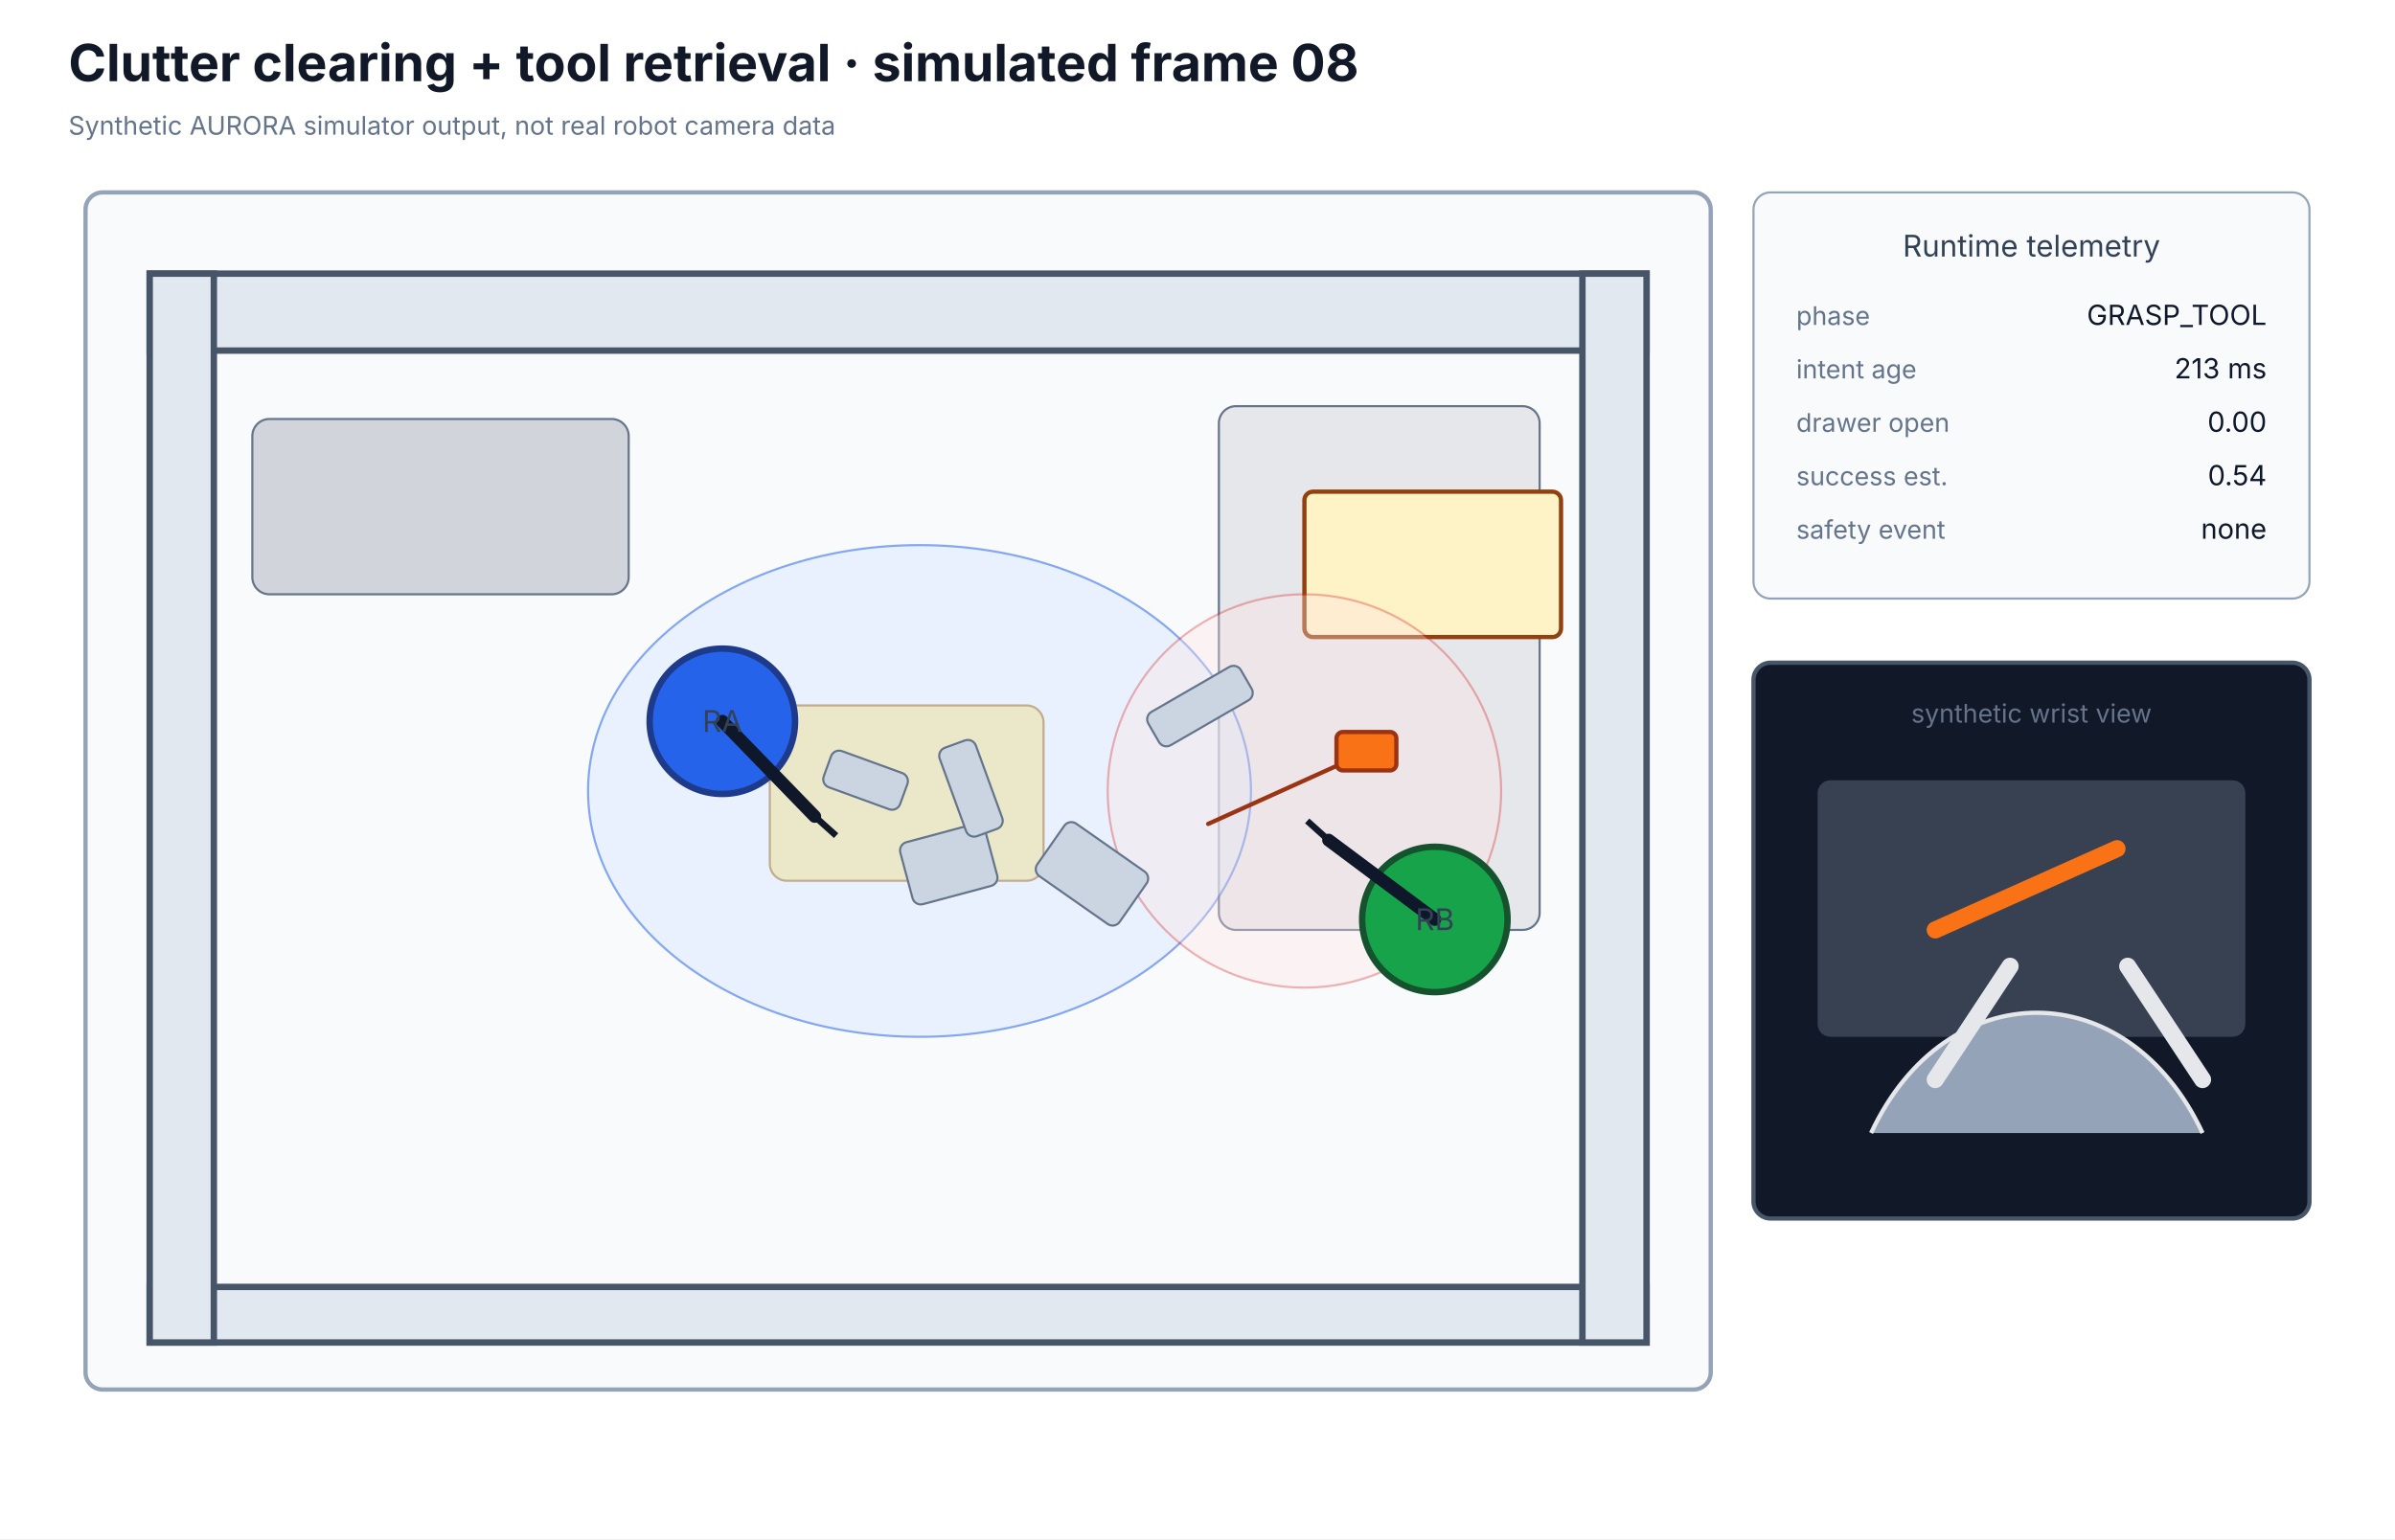
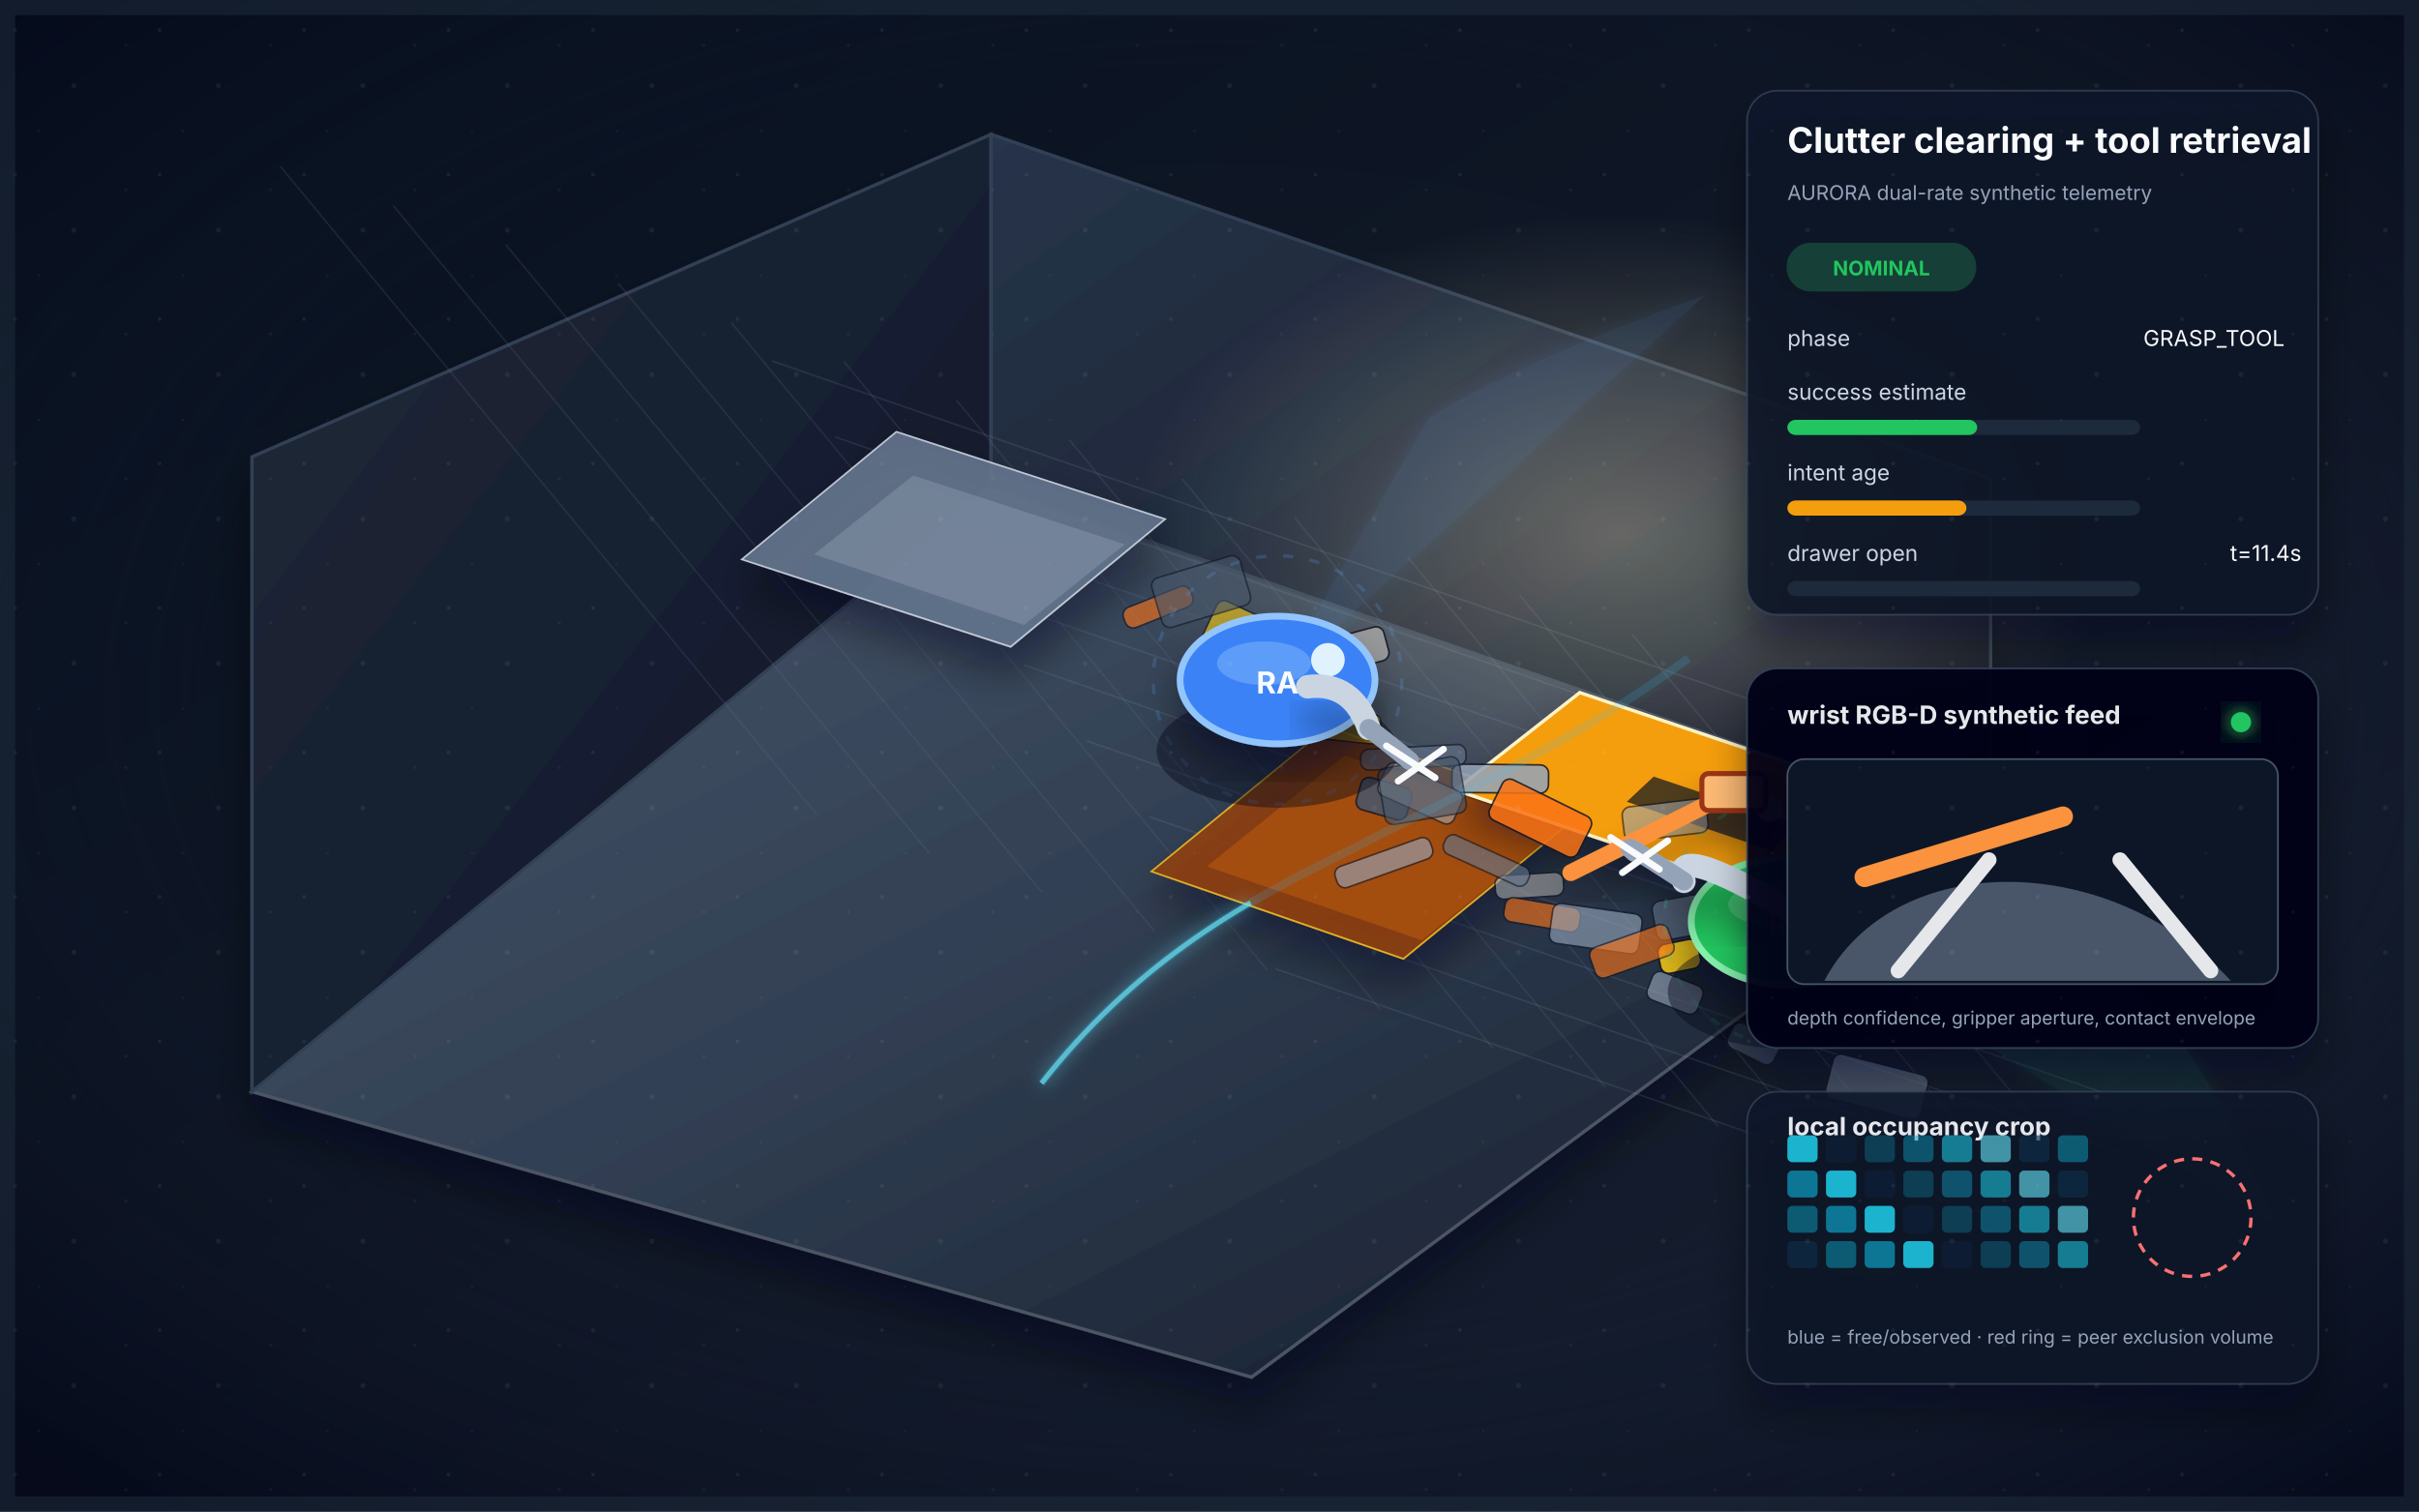
- <svg xmlns="http://www.w3.org/2000/svg" width="1120" height="720" viewBox="0 0 1120 720">
-   <style>text{font-family:Inter,Arial,sans-serif}.title{font-size:24px;font-weight:700;fill:#111827}.label{font-size:14px;fill:#334155}.small{font-size:12px;fill:#64748b}.hud{font-size:13px;fill:#0f172a}.wall{fill:#e2e8f0;stroke:#475569;stroke-width:3}.floor{fill:#f8fafc}.zone{fill:#dbeafe;stroke:#2563eb;stroke-width:1;opacity:.55}.danger{fill:#fee2e2;stroke:#dc2626;stroke-width:1}.drawer{fill:#fef3c7;stroke:#92400e;stroke-width:2}.clutter{fill:#cbd5e1;stroke:#64748b;stroke-width:1}.tool{fill:#f97316;stroke:#9a3412;stroke-width:2}.robotA{fill:#2563eb;stroke:#1e3a8a;stroke-width:3}.robotB{fill:#16a34a;stroke:#14532d;stroke-width:3}.arm{stroke:#0f172a;stroke-width:6;stroke-linecap:round}.grip{stroke:#111827;stroke-width:3}</style>
-   <rect width="100%" height="100%" fill="#ffffff" />
-   <text x="32.0" y="38.0" class="title" text-anchor="start">Clutter clearing + tool retrieval · simulated frame 08</text>
-   <text x="32.0" y="63.0" class="small" text-anchor="start">Synthetic AURORA simulator output, not real robot camera data</text>
-   <rect x="40" y="90" width="760" height="560" rx="8" class="floor" stroke="#94a3b8" stroke-width="2" />
-   <rect x="70" y="128" width="700" height="36" class="wall" />
-   <rect x="70" y="602" width="700" height="26" class="wall" />
-   <rect x="70" y="128" width="30" height="500" class="wall" />
-   <rect x="740" y="128" width="30" height="500" class="wall" />
-   <rect x="118" y="196" width="176" height="82" rx="8" fill="#d1d5db" stroke="#64748b" />
-   <rect x="570" y="190" width="150" height="245" rx="8" fill="#e5e7eb" stroke="#64748b" />
-   <rect x="610.0" y="230" width="120.0" height="68" rx="4" class="drawer" />
-   <rect x="360" y="330" width="128" height="82" rx="8" fill="#fde68a" stroke="#a16207" />
-   <ellipse cx="430" cy="370" rx="155" ry="115" class="zone" />
-   <circle cx="610" cy="370" r="92" class="danger" opacity=".35" />
-   <rect x="390" y="350" width="38" height="18" rx="4" class="clutter" transform="rotate(20 390 350)" />
-   <rect x="420" y="395" width="41" height="30" rx="4" class="clutter" transform="rotate(-15 420 395)" />
-   <rect x="455" y="345" width="44" height="18" rx="4" class="clutter" transform="rotate(70 455 345)" />
-   <rect x="500" y="383" width="47" height="30" rx="4" class="clutter" transform="rotate(35 500 383)" />
-   <rect x="535" y="335" width="50" height="18" rx="4" class="clutter" transform="rotate(-30 535 335)" />
-   <path d="M 565.0 385.4 L 638.0 352.4" class="tool" stroke-width="8" stroke-linecap="round" />
-   <rect x="625.0" y="342.4" width="28" height="18" rx="3" class="tool" />
-   <circle cx="337.8" cy="337.4" r="34" class="robotA" />
-   <line x1="337.8" y1="337.4" x2="381.0" y2="381.9" class="arm" />
-   <line x1="371.0" y1="372.9" x2="391.0" y2="390.9" class="grip" />
-   <text x="337.8" y="342.4" class="label" text-anchor="middle">RA</text>
-   <circle cx="671.0" cy="430.1" r="34" class="robotB" />
-   <line x1="671.0" y1="430.1" x2="621.3" y2="393.0" class="arm" />
-   <line x1="611.3" y1="384.0" x2="631.3" y2="402.0" class="grip" />
-   <text x="671.0" y="435.1" class="label" text-anchor="middle">RB</text>
-   <rect x="820" y="90" width="260" height="190" rx="8" fill="#f8fafc" stroke="#94a3b8" />
-   <text x="950.0" y="120.0" class="label" text-anchor="middle">Runtime telemetry</text>
-   <text x="840.0" y="152.0" class="small" text-anchor="start">phase</text>
-   <text x="1060.0" y="152.0" class="hud" text-anchor="end">GRASP_TOOL</text>
-   <text x="840.0" y="177.0" class="small" text-anchor="start">intent age</text>
-   <text x="1060.0" y="177.0" class="hud" text-anchor="end">213 ms</text>
-   <text x="840.0" y="202.0" class="small" text-anchor="start">drawer open</text>
-   <text x="1060.0" y="202.0" class="hud" text-anchor="end">0.00</text>
-   <text x="840.0" y="227.0" class="small" text-anchor="start">success est.</text>
-   <text x="1060.0" y="227.0" class="hud" text-anchor="end">0.54</text>
-   <text x="840.0" y="252.0" class="small" text-anchor="start">safety event</text>
-   <text x="1060.0" y="252.0" class="hud" text-anchor="end">none</text>
-   <rect x="820" y="310" width="260" height="260" rx="8" fill="#111827" stroke="#475569" stroke-width="2" />
-   <text x="950.0" y="338.0" class="small" text-anchor="middle">synthetic wrist view</text>
-   <rect x="850" y="365" width="200" height="120" rx="6" fill="#374151" />
-   <path d="M 875 530 C 910 455, 995 455, 1030 530" fill="#94a3b8" stroke="#e5e7eb" stroke-width="2" />
-   <line x1="905" y1="505" x2="940" y2="452" stroke="#e5e7eb" stroke-width="8" stroke-linecap="round" />
-   <line x1="995" y1="452" x2="1030" y2="505" stroke="#e5e7eb" stroke-width="8" stroke-linecap="round" />
-   <path d="M 905 435 L 990 397" stroke="#f97316" stroke-width="8" stroke-linecap="round" />
+ <svg xmlns="http://www.w3.org/2000/svg" width="1440" height="900" viewBox="0 0 1440 900">
+   <defs>
+     <linearGradient id="bg" x1="0" y1="0" x2="1" y2="1">
+       <stop offset="0" stop-color="#07111f" />
+       <stop offset="0.55" stop-color="#111827" />
+       <stop offset="1" stop-color="#172033" />
+     </linearGradient>
+     <radialGradient id="vignette" cx="50%" cy="46%" r="70%">
+       <stop offset="0" stop-color="#ffffff" stop-opacity="0.07" />
+       <stop offset="0.58" stop-color="#0f172a" stop-opacity="0" />
+       <stop offset="1" stop-color="#020617" stop-opacity="0.82" />
+     </radialGradient>
+     <linearGradient id="floorGrad" x1="0" y1="0" x2="1" y2="1">
+       <stop offset="0" stop-color="#475569" />
+       <stop offset="0.45" stop-color="#334155" />
+       <stop offset="1" stop-color="#111827" />
+     </linearGradient>
+     <linearGradient id="wallLeft" x1="0" y1="0" x2="1" y2="1">
+       <stop offset="0" stop-color="#1f2937" />
+       <stop offset="1" stop-color="#0f172a" />
+     </linearGradient>
+     <linearGradient id="wallRight" x1="0" y1="0" x2="1" y2="1">
+       <stop offset="0" stop-color="#273449" />
+       <stop offset="1" stop-color="#111827" />
+     </linearGradient>
+     <radialGradient id="lamp" cx="50%" cy="50%" r="50%">
+       <stop offset="0" stop-color="#fef3c7" stop-opacity="0.60" />
+       <stop offset="1" stop-color="#fef3c7" stop-opacity="0" />
+     </radialGradient>
+     <pattern id="dust" width="86" height="86" patternUnits="userSpaceOnUse">
+       <circle cx="9" cy="18" r="1.1" fill="#e5e7eb" opacity="0.22" />
+       <circle cx="44" cy="51" r="1.5" fill="#f8fafc" opacity="0.18" />
+       <circle cx="75" cy="27" r="0.9" fill="#cbd5e1" opacity="0.18" />
+       <circle cx="23" cy="78" r="0.7" fill="#fef3c7" opacity="0.16" />
+     </pattern>
+     <filter id="softShadow" x="-30%" y="-30%" width="160%" height="160%">
+       <feDropShadow dx="0" dy="16" stdDeviation="12" flood-color="#020617" flood-opacity="0.45" />
+     </filter>
+     <filter id="glow" x="-50%" y="-50%" width="200%" height="200%">
+       <feGaussianBlur stdDeviation="5" result="coloredBlur" />
+       <feMerge>
+         <feMergeNode in="coloredBlur" />
+         <feMergeNode in="SourceGraphic" />
+       </feMerge>
+     </filter>
+   </defs>
+   <rect width="1440" height="900" fill="url(#bg)" />
+   <rect width="1440" height="900" fill="url(#vignette)" opacity="0.95" />
+   <g filter="url(#softShadow)">
+     <path d="M150 650 L590 290 L1185 495 L745 820 Z" fill="url(#floorGrad)" stroke="#4b5563" stroke-width="2" />
+     <path d="M150 650 L150 272 L590 80 L590 290 Z" fill="url(#wallLeft)" stroke="#334155" stroke-width="2" />
+     <path d="M590 80 L1185 285 L1185 495 L590 290 Z" fill="url(#wallRight)" stroke="#334155" stroke-width="2" />
+   </g>
+   <line x1="166.9" y1="99.1" x2="486.1" y2="484.8" stroke="#64748b" stroke-width="1" opacity="0.18" />
+   <line x1="234.0" y1="122.3" x2="553.2" y2="508.0" stroke="#64748b" stroke-width="1" opacity="0.18" />
+   <line x1="301.0" y1="145.6" x2="620.2" y2="531.3" stroke="#64748b" stroke-width="1" opacity="0.18" />
+   <line x1="368.1" y1="168.8" x2="687.3" y2="554.5" stroke="#64748b" stroke-width="1" opacity="0.18" />
+   <line x1="435.2" y1="192.0" x2="754.4" y2="577.7" stroke="#64748b" stroke-width="1" opacity="0.18" />
+   <line x1="502.3" y1="215.2" x2="821.5" y2="600.9" stroke="#64748b" stroke-width="1" opacity="0.18" />
+   <line x1="569.4" y1="238.4" x2="888.6" y2="624.1" stroke="#64748b" stroke-width="1" opacity="0.18" />
+   <line x1="636.4" y1="261.7" x2="955.6" y2="647.4" stroke="#64748b" stroke-width="1" opacity="0.18" />
+   <line x1="703.5" y1="284.9" x2="1022.7" y2="670.6" stroke="#64748b" stroke-width="1" opacity="0.18" />
+   <line x1="770.6" y1="308.1" x2="1089.8" y2="693.8" stroke="#64748b" stroke-width="1" opacity="0.18" />
+   <line x1="837.7" y1="331.3" x2="1156.9" y2="717.0" stroke="#64748b" stroke-width="1" opacity="0.18" />
+   <line x1="904.8" y1="354.5" x2="1224.0" y2="740.2" stroke="#64748b" stroke-width="1" opacity="0.18" />
+   <line x1="971.8" y1="377.8" x2="1291.0" y2="763.5" stroke="#64748b" stroke-width="1" opacity="0.18" />
+   <line x1="459.8" y1="215.0" x2="1068.2" y2="425.6" stroke="#94a3b8" stroke-width="1" opacity="0.14" />
+   <line x1="497.2" y1="260.2" x2="1105.6" y2="470.8" stroke="#94a3b8" stroke-width="1" opacity="0.14" />
+   <line x1="534.7" y1="305.5" x2="1143.1" y2="516.1" stroke="#94a3b8" stroke-width="1" opacity="0.14" />
+   <line x1="572.1" y1="350.7" x2="1180.5" y2="561.3" stroke="#94a3b8" stroke-width="1" opacity="0.14" />
+   <line x1="609.6" y1="396.0" x2="1218.0" y2="606.6" stroke="#94a3b8" stroke-width="1" opacity="0.14" />
+   <line x1="647.0" y1="441.2" x2="1255.4" y2="651.8" stroke="#94a3b8" stroke-width="1" opacity="0.14" />
+   <line x1="684.4" y1="486.4" x2="1292.8" y2="697.0" stroke="#94a3b8" stroke-width="1" opacity="0.14" />
+   <line x1="721.9" y1="531.7" x2="1330.3" y2="742.3" stroke="#94a3b8" stroke-width="1" opacity="0.14" />
+   <line x1="759.3" y1="576.9" x2="1367.7" y2="787.5" stroke="#94a3b8" stroke-width="1" opacity="0.14" />
+   <ellipse cx="965" cy="318" rx="290" ry="190" fill="url(#lamp)" opacity="0.55" />
+   <g filter="url(#softShadow)">
+     <path d="M533.6 257.1 l160 52 l-92 76 l-160 -52z" fill="#64748b" stroke="#cbd5e1" opacity="0.92" />
+     <path d="M543.6 283.1 l126 41 l-60 48 l-125 -42z" fill="#94a3b8" opacity="0.35" />
+   </g>
+   <g filter="url(#softShadow)">
+     <path d="M790.4 432.9 l150 52 l-105 86 l-150 -52z" fill="#92400e" stroke="#fbbf24" opacity="0.86" />
+     <path d="M800.4 449.9 l128 44 l-82 66 l-128 -44z" fill="#b45309" opacity="0.65" />
+   </g>
+   <g filter="url(#softShadow)">
+     <path d="M940.4 412.4 l190 64 l-74 58 l-190 -64z" fill="#f59e0b" stroke="#fef3c7" stroke-width="2" />
+     <path d="M984.4 462.4 l86 29 l-16 15 l-86 -29z" fill="#111827" opacity="0.72" />
+     <circle cx="1053.4" cy="481.4" r="8" fill="#fef3c7" />
+   </g>
+   <rect x="864.4" y="454.9" width="57.5" height="16.9" rx="5" fill="#94a3b8" stroke="#111827" opacity="0.86" transform="rotate(0.6 864.4 454.9)" />
+   <rect x="809.6" y="446.4" width="62.9" height="12.5" rx="5" fill="#64748b" stroke="#111827" opacity="0.62" transform="rotate(-3.1 809.6 446.4)" />
+   <rect x="759.1" y="419.0" width="63.9" height="17.9" rx="5" fill="#facc15" stroke="#111827" opacity="0.62" transform="rotate(6.0 759.1 419.0)" />
+   <rect x="889.6" y="521.7" width="40.8" height="14.1" rx="5" fill="#a3a3a3" stroke="#111827" opacity="0.62" transform="rotate(-3.7 889.6 521.7)" />
+   <rect x="896.8" y="533.6" width="45.6" height="14.7" rx="5" fill="#f97316" stroke="#111827" opacity="0.62" transform="rotate(9.7 896.8 533.6)" />
+   <rect x="811.6" y="461.7" width="31.2" height="19.9" rx="5" fill="#475569" stroke="#111827" opacity="0.86" transform="rotate(16.0 811.6 461.7)" />
+   <rect x="925.0" y="537.2" width="53.8" height="24.1" rx="5" fill="#94a3b8" stroke="#111827" opacity="0.62" transform="rotate(8.1 925.0 537.2)" />
+   <rect x="862.6" y="495.4" width="54.6" height="12.4" rx="5" fill="#64748b" stroke="#111827" opacity="0.62" transform="rotate(24.5 862.6 495.4)" />
+   <rect x="768.9" y="390.6" width="28.3" height="18.2" rx="5" fill="#facc15" stroke="#111827" opacity="0.62" transform="rotate(-24.1 768.9 390.6)" />
+   <rect x="827.3" y="452.5" width="49.5" height="21.2" rx="5" fill="#a3a3a3" stroke="#111827" opacity="0.62" transform="rotate(24.4 827.3 452.5)" />
+   <rect x="896.5" y="462.2" width="58.7" height="26.8" rx="5" fill="#f97316" stroke="#111827" opacity="0.86" transform="rotate(26.2 896.5 462.2)" />
+   <rect x="1033.9" y="607.2" width="30.6" height="16.7" rx="5" fill="#475569" stroke="#111827" opacity="0.62" transform="rotate(26.4 1033.9 607.2)" />
+   <rect x="793.2" y="517.5" width="60.2" height="13.3" rx="5" fill="#94a3b8" stroke="#111827" opacity="0.62" transform="rotate(-19.6 793.2 517.5)" />
+   <rect x="1092.4" y="626.5" width="58.5" height="27.4" rx="5" fill="#64748b" stroke="#111827" opacity="0.62" transform="rotate(14.5 1092.4 626.5)" />
+   <rect x="726.3" y="356.0" width="48.4" height="31.2" rx="5" fill="#facc15" stroke="#111827" opacity="0.62" transform="rotate(25.1 726.3 356.0)" />
+   <rect x="794.3" y="379.7" width="29.3" height="20.8" rx="5" fill="#a3a3a3" stroke="#111827" opacity="0.86" transform="rotate(-15.1 794.3 379.7)" />
+   <rect x="667.0" y="363.4" width="43.0" height="13.0" rx="5" fill="#f97316" stroke="#111827" opacity="0.62" transform="rotate(-21.7 667.0 363.4)" />
+   <rect x="684.3" y="345.4" width="54.9" height="30.8" rx="5" fill="#475569" stroke="#111827" opacity="0.62" transform="rotate(-16.7 684.3 345.4)" />
+   <rect x="985.4" y="576.9" width="32.2" height="18.0" rx="5" fill="#94a3b8" stroke="#111827" opacity="0.62" transform="rotate(21.4 985.4 576.9)" />
+   <rect x="982.6" y="537.4" width="55.3" height="23.8" rx="5" fill="#64748b" stroke="#111827" opacity="0.62" transform="rotate(-10.4 982.6 537.4)" />
+   <rect x="986.0" y="563.2" width="24.3" height="17.7" rx="5" fill="#facc15" stroke="#111827" opacity="0.86" transform="rotate(-11.5 986.0 563.2)" />
+   <rect x="965.1" y="481.0" width="50.3" height="20.4" rx="5" fill="#a3a3a3" stroke="#111827" opacity="0.62" transform="rotate(-6.8 965.1 481.0)" />
+   <rect x="944.8" y="565.7" width="49.6" height="19.3" rx="5" fill="#f97316" stroke="#111827" opacity="0.62" transform="rotate(-19.6 944.8 565.7)" />
+   <rect x="819.5" y="458.2" width="49.1" height="34.0" rx="5" fill="#475569" stroke="#111827" opacity="0.62" transform="rotate(-9.8 819.5 458.2)" />
+   <path d="M760.5 404.9 l90.0 -155.9 q46 -30 164.4 -73.2 z" fill="#60a5fa" opacity="0.10" filter="url(#glow)" />
+   <circle cx="760.5" cy="404.9" r="74" fill="none" stroke="#60a5fa" stroke-width="2" opacity="0.20" stroke-dasharray="6 10" />
+   <path d="M1064.8 548.6 l174.7 43.5 q46 -30 115.7 137.9 z" fill="#34d399" opacity="0.10" filter="url(#glow)" />
+   <circle cx="1064.8" cy="548.6" r="74" fill="none" stroke="#34d399" stroke-width="2" opacity="0.20" stroke-dasharray="6 10" />
+   <g filter="url(#softShadow)">
+     <path d="M935.1 519.6 L1027.1 473.6" stroke="#fb923c" stroke-width="10" stroke-linecap="round" />
+     <rect x="1013.1" y="460.6" width="38" height="22" rx="4" fill="#fdba74" stroke="#9a3412" stroke-width="3" />
+   </g>
+   <ellipse cx="760.5" cy="446.9" rx="72" ry="34" fill="#020617" opacity="0.42" />
+   <g filter="url(#softShadow)">
+     <ellipse cx="760.5" cy="404.9" rx="58" ry="38" fill="#3b82f6" stroke="#93c5fd" stroke-width="4" />
+     <ellipse cx="752.5" cy="394.9" rx="28" ry="13" fill="#93c5fd" opacity="0.38" />
+     <circle cx="790.5" cy="392.9" r="10" fill="#e0f2fe" />
+     <text x="760.5" y="412.9" font-family="Inter,Arial,sans-serif" font-size="18" font-weight="700" text-anchor="middle" fill="#f8fafc">RA</text>
+   </g>
+   <path d="M778.5 408.9 Q804.8 405.6 814.8 433.6" stroke="#cbd5e1" stroke-width="14" stroke-linecap="round" fill="none" filter="url(#softShadow)" />
+   <path d="M814.8 433.6 Q827.3 443.1 839.3 453.1" stroke="#94a3b8" stroke-width="11" stroke-linecap="round" fill="none" />
+   <path d="M825.3 444.1 L854.3 463.1 M832.3 465.1 L859.3 446.1" stroke="#f8fafc" stroke-width="4" stroke-linecap="round" />
+   <ellipse cx="1064.8" cy="590.6" rx="72" ry="34" fill="#020617" opacity="0.42" />
+   <g filter="url(#softShadow)">
+     <ellipse cx="1064.8" cy="548.6" rx="58" ry="38" fill="#22c55e" stroke="#86efac" stroke-width="4" />
+     <ellipse cx="1056.8" cy="538.6" rx="28" ry="13" fill="#86efac" opacity="0.38" />
+     <circle cx="1094.8" cy="536.6" r="10" fill="#e0f2fe" />
+     <text x="1064.8" y="556.6" font-family="Inter,Arial,sans-serif" font-size="18" font-weight="700" text-anchor="middle" fill="#f8fafc">RB</text>
+   </g>
+   <path d="M1082.8 552.6 Q992.4 496.7 1002.4 524.7" stroke="#cbd5e1" stroke-width="14" stroke-linecap="round" fill="none" filter="url(#softShadow)" />
+   <path d="M1002.4 524.7 Q960.8 497.6 972.8 507.6" stroke="#94a3b8" stroke-width="11" stroke-linecap="round" fill="none" />
+   <path d="M958.8 498.6 L987.8 517.6 M965.8 519.6 L992.8 500.6" stroke="#f8fafc" stroke-width="4" stroke-linecap="round" />
+   <path d="M620 645 C675 575, 735 540, 800 508 C874 470, 940 440, 1005 392" fill="none" stroke="#38bdf8" stroke-width="5" opacity="0.16" />
+   <path d="M620 645 C675 575, 735 540, 800 508 C874 470, 940 440, 1005 392" fill="none" stroke="#67e8f9" stroke-width="3" opacity="0.72" stroke-dasharray="165.5 800" filter="url(#glow)" />
+   <g filter="url(#softShadow)">
+     <rect x="1040" y="54" width="340" height="312" rx="18" fill="#0f172a" opacity="0.88" stroke="#334155" />
+     <text x="1064" y="91" font-family="Inter,Arial,sans-serif" font-size="21" font-weight="700" fill="#f8fafc">Clutter clearing + tool retrieval</text>
+     <text x="1064" y="119" font-family="Inter,Arial,sans-serif" font-size="12" fill="#94a3b8">AURORA dual-rate synthetic telemetry</text>
+     <rect x="1064" y="145" width="112" height="28" rx="14" fill="#22c55e" opacity="0.23" stroke="#22c55e" />
+     <text x="1120" y="164" font-family="Inter,Arial,sans-serif" font-size="12" font-weight="700" text-anchor="middle" fill="#22c55e">NOMINAL</text>
+     <text x="1064" y="206" font-family="Inter,Arial,sans-serif" font-size="13" fill="#cbd5e1">phase</text>
+     <text x="1360" y="206" font-family="Inter,Arial,sans-serif" font-size="13" text-anchor="end" fill="#f8fafc">GRASP_TOOL</text>
+     <text x="1064" y="238" font-family="Inter,Arial,sans-serif" font-size="13" fill="#cbd5e1">success estimate</text>
+     <rect x="1064" y="250" width="210" height="9" rx="5" fill="#1e293b" />
+     <rect x="1064" y="250" width="113.0" height="9" rx="5" fill="#22c55e" />
+     <text x="1064" y="286" font-family="Inter,Arial,sans-serif" font-size="13" fill="#cbd5e1">intent age</text>
+     <rect x="1064" y="298" width="210" height="9" rx="5" fill="#1e293b" />
+     <rect x="1064" y="298" width="106.6" height="9" rx="5" fill="#f59e0b" />
+     <text x="1064" y="334" font-family="Inter,Arial,sans-serif" font-size="13" fill="#cbd5e1">drawer open</text>
+     <rect x="1064" y="346" width="210" height="9" rx="5" fill="#1e293b" />
+     <rect x="1064" y="346" width="0.0" height="9" rx="5" fill="#38bdf8" />
+     <text x="1370" y="334" font-family="Inter,Arial,sans-serif" font-size="13" text-anchor="end" fill="#f8fafc">t=11.4s</text>
+   </g>
+   <g filter="url(#softShadow)">
+     <rect x="1040" y="398" width="340" height="226" rx="18" fill="#020617" opacity="0.94" stroke="#334155" />
+     <text x="1064" y="431" font-family="Inter,Arial,sans-serif" font-size="15" font-weight="700" fill="#e5e7eb">wrist RGB-D synthetic feed</text>
+     <rect x="1064" y="452" width="292" height="134" rx="10" fill="#111827" stroke="#475569" />
+     <path d="M1086 584 C1128 505, 1256 506, 1328 584" fill="#64748b" opacity="0.68" />
+     <line x1="1130" y1="578" x2="1184" y2="512" stroke="#e5e7eb" stroke-width="9" stroke-linecap="round" />
+     <line x1="1262" y1="512" x2="1316" y2="578" stroke="#e5e7eb" stroke-width="9" stroke-linecap="round" />
+     <path d="M1110 522.2 L1228 486.2" stroke="#fb923c" stroke-width="12" stroke-linecap="round" />
+     <circle cx="1334" cy="430" r="6" fill="#22c55e" filter="url(#glow)" />
+     <text x="1064" y="610" font-family="Inter,Arial,sans-serif" font-size="11" fill="#94a3b8">depth confidence, gripper aperture, contact envelope</text>
+   </g>
+   <g filter="url(#softShadow)">
+     <rect x="1040" y="650" width="340" height="174" rx="18" fill="#0f172a" opacity="0.88" stroke="#334155" />
+     <text x="1064" y="676" font-family="Inter,Arial,sans-serif" font-size="15" font-weight="700" fill="#e5e7eb">local occupancy crop</text>
+     <rect x="1064" y="676" width="18" height="16" rx="3" fill="#22d3ee" opacity="0.83" />
+     <rect x="1087" y="676" width="18" height="16" rx="3" fill="#082f49" opacity="0.35" />
+     <rect x="1110" y="676" width="18" height="16" rx="3" fill="#0e7490" opacity="0.41" />
+     <rect x="1133" y="676" width="18" height="16" rx="3" fill="#0891b2" opacity="0.47" />
+     <rect x="1156" y="676" width="18" height="16" rx="3" fill="#22d3ee" opacity="0.53" />
+     <rect x="1179" y="676" width="18" height="16" rx="3" fill="#67e8f9" opacity="0.59" />
+     <rect x="1202" y="676" width="18" height="16" rx="3" fill="#082f49" opacity="0.65" />
+     <rect x="1225" y="676" width="18" height="16" rx="3" fill="#0e7490" opacity="0.71" />
+     <rect x="1064" y="697" width="18" height="16" rx="3" fill="#0891b2" opacity="0.77" />
+     <rect x="1087" y="697" width="18" height="16" rx="3" fill="#22d3ee" opacity="0.83" />
+     <rect x="1110" y="697" width="18" height="16" rx="3" fill="#082f49" opacity="0.35" />
+     <rect x="1133" y="697" width="18" height="16" rx="3" fill="#0e7490" opacity="0.41" />
+     <rect x="1156" y="697" width="18" height="16" rx="3" fill="#0891b2" opacity="0.47" />
+     <rect x="1179" y="697" width="18" height="16" rx="3" fill="#22d3ee" opacity="0.53" />
+     <rect x="1202" y="697" width="18" height="16" rx="3" fill="#67e8f9" opacity="0.59" />
+     <rect x="1225" y="697" width="18" height="16" rx="3" fill="#082f49" opacity="0.65" />
+     <rect x="1064" y="718" width="18" height="16" rx="3" fill="#0e7490" opacity="0.71" />
+     <rect x="1087" y="718" width="18" height="16" rx="3" fill="#0891b2" opacity="0.77" />
+     <rect x="1110" y="718" width="18" height="16" rx="3" fill="#22d3ee" opacity="0.83" />
+     <rect x="1133" y="718" width="18" height="16" rx="3" fill="#082f49" opacity="0.35" />
+     <rect x="1156" y="718" width="18" height="16" rx="3" fill="#0e7490" opacity="0.41" />
+     <rect x="1179" y="718" width="18" height="16" rx="3" fill="#0891b2" opacity="0.47" />
+     <rect x="1202" y="718" width="18" height="16" rx="3" fill="#22d3ee" opacity="0.53" />
+     <rect x="1225" y="718" width="18" height="16" rx="3" fill="#67e8f9" opacity="0.59" />
+     <rect x="1064" y="739" width="18" height="16" rx="3" fill="#082f49" opacity="0.65" />
+     <rect x="1087" y="739" width="18" height="16" rx="3" fill="#0e7490" opacity="0.71" />
+     <rect x="1110" y="739" width="18" height="16" rx="3" fill="#0891b2" opacity="0.77" />
+     <rect x="1133" y="739" width="18" height="16" rx="3" fill="#22d3ee" opacity="0.83" />
+     <rect x="1156" y="739" width="18" height="16" rx="3" fill="#082f49" opacity="0.35" />
+     <rect x="1179" y="739" width="18" height="16" rx="3" fill="#0e7490" opacity="0.41" />
+     <rect x="1202" y="739" width="18" height="16" rx="3" fill="#0891b2" opacity="0.47" />
+     <rect x="1225" y="739" width="18" height="16" rx="3" fill="#22d3ee" opacity="0.53" />
+     <rect x="1270" y="690" width="70" height="70" rx="35" fill="none" stroke="#f87171" stroke-width="2" stroke-dasharray="6 5" />
+     <text x="1064" y="800" font-family="Inter,Arial,sans-serif" font-size="11" fill="#94a3b8">blue = free/observed · red ring = peer exclusion volume</text>
+   </g>
+   <rect x="0" y="0" width="1440" height="900" fill="url(#dust)" opacity="0.33" />
+   <rect x="0" y="0" width="1440" height="900" fill="none" stroke="#1e293b" stroke-width="18" opacity="0.55" />
</svg>
